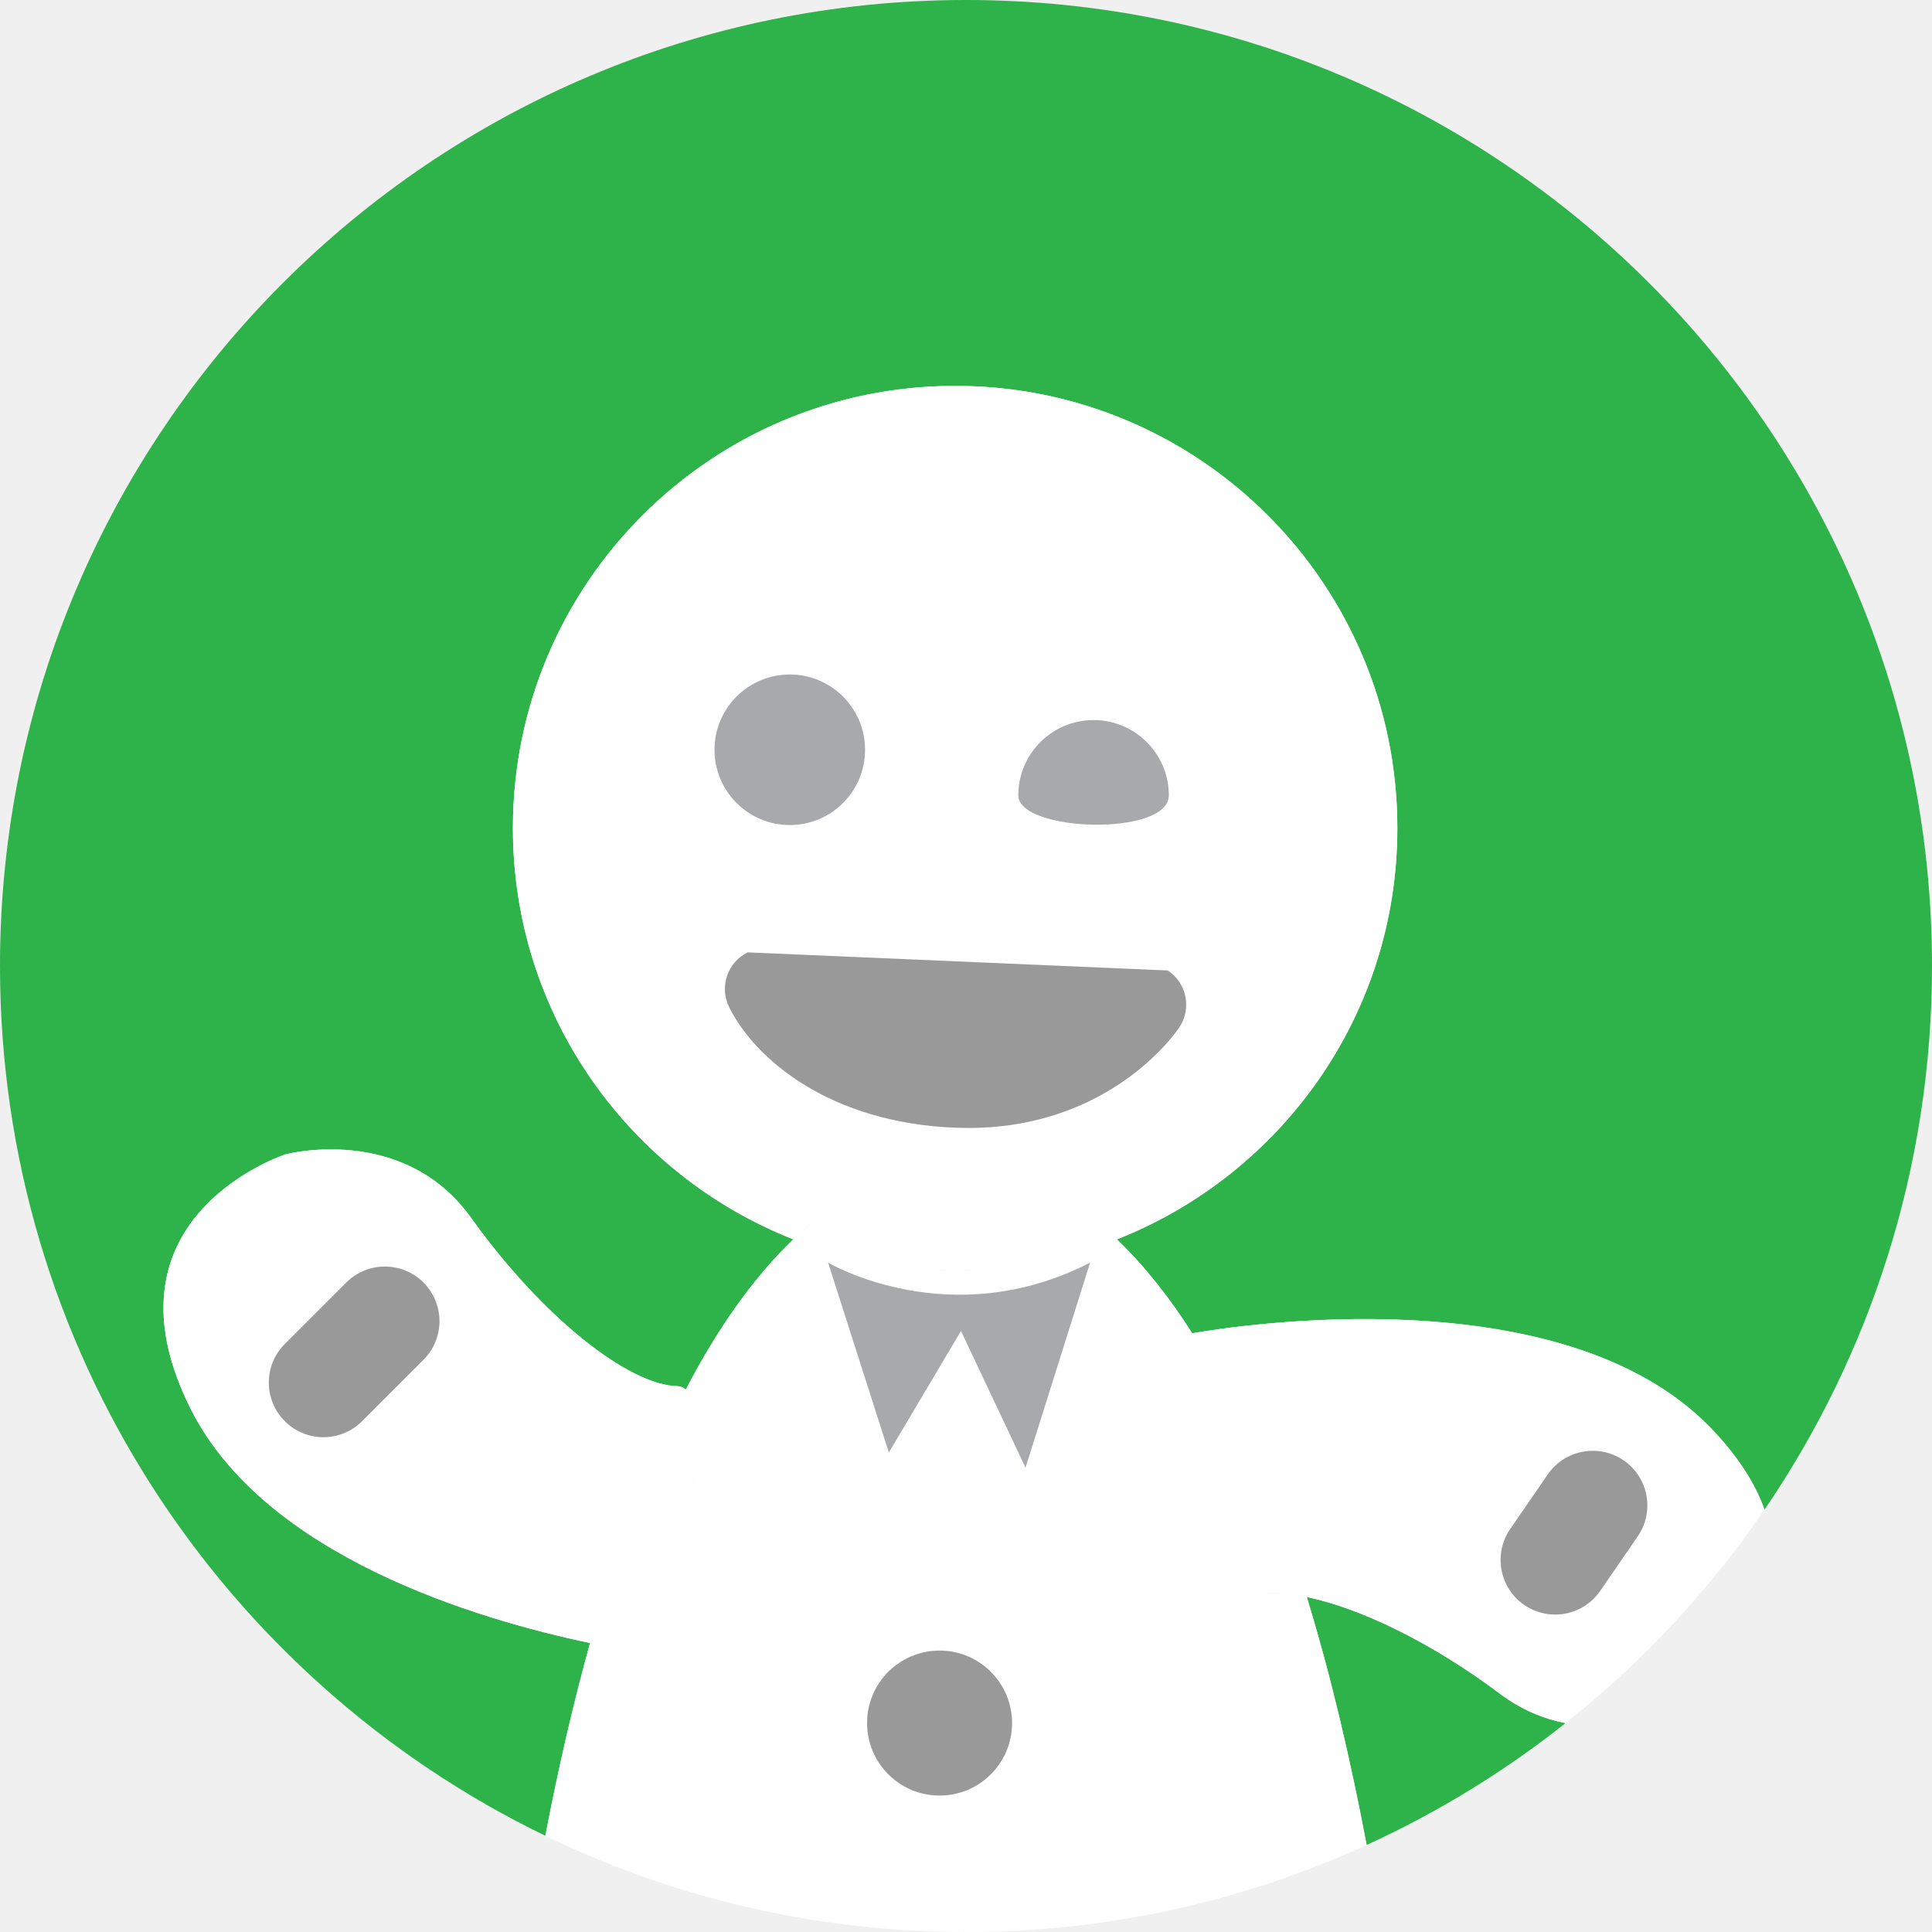
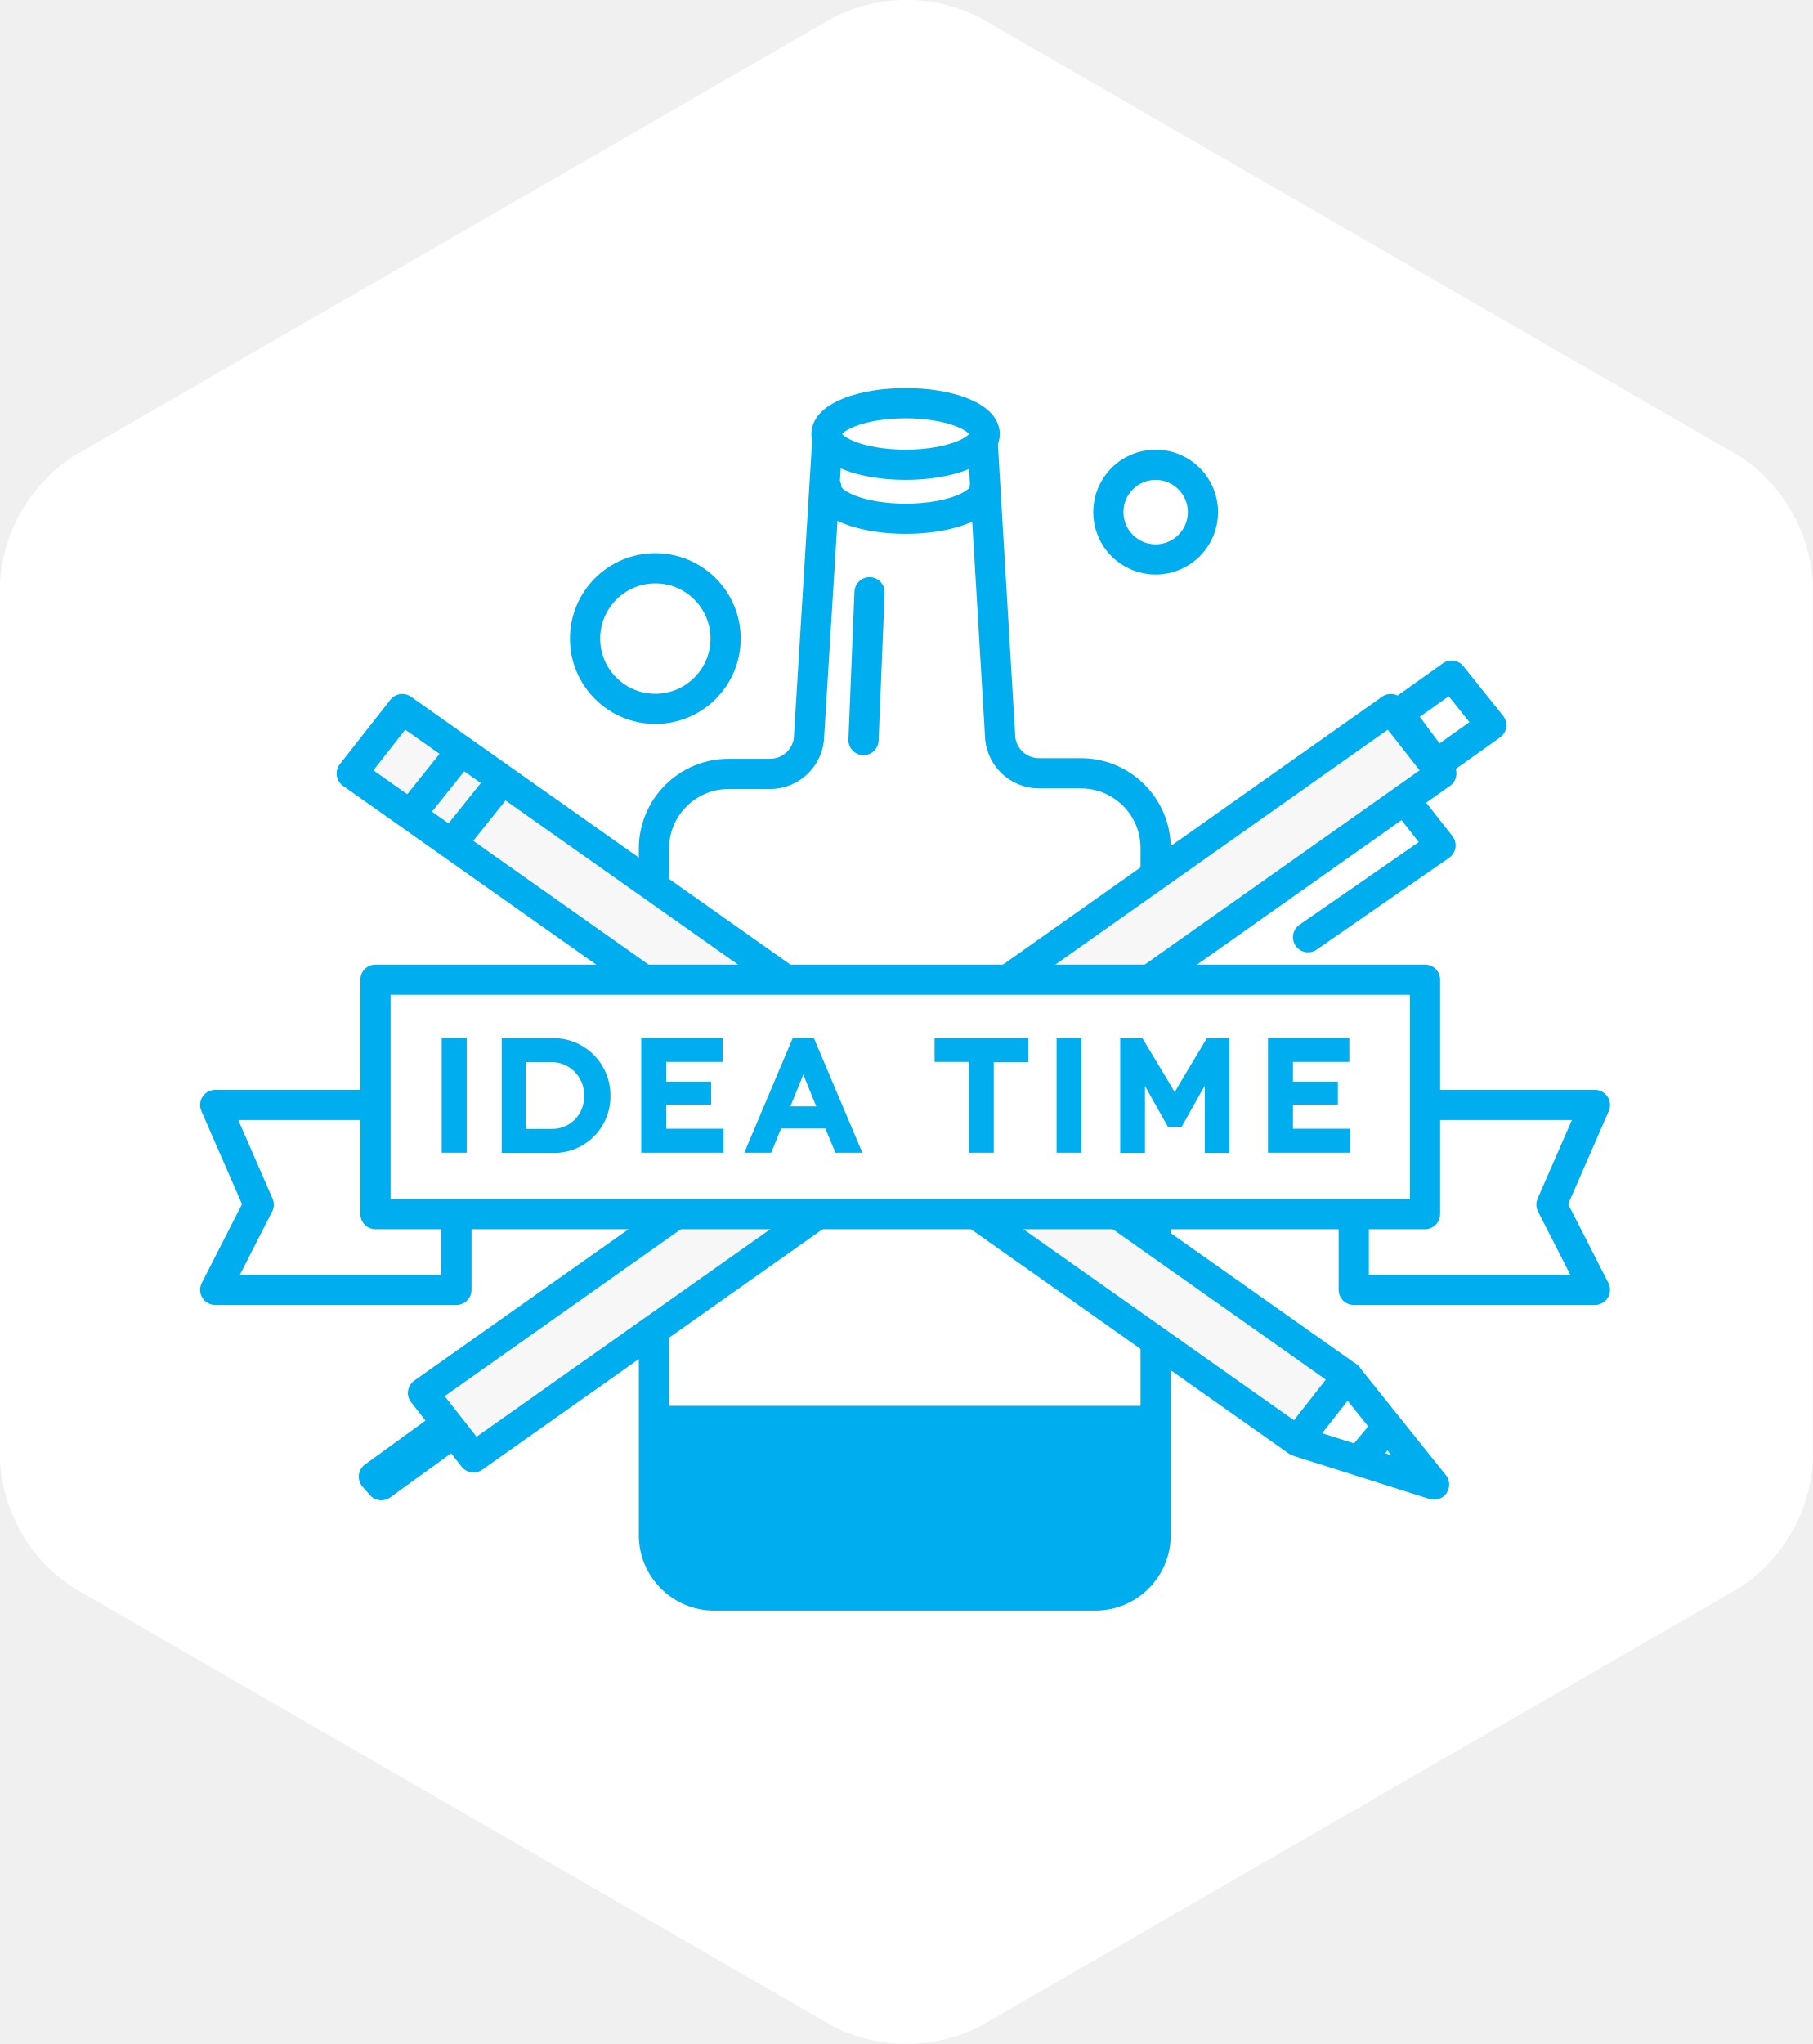
- <svg xmlns="http://www.w3.org/2000/svg" version="1.1" id="Layer_1" x="0px" y="0px" viewBox="0 0 63.6 63.6" style="enable-background:new 0 0 63.6 63.6;" xml:space="preserve">
+ <svg xmlns="http://www.w3.org/2000/svg" id="icons" viewBox="0 0 90.04 101.5">
+   <defs>
+     <style>
+       .cls-1, .cls-2 {
+         fill: #fff;
+       }
+ 
+       .cls-2, .cls-3, .cls-4, .cls-6 {
+         stroke: #00aeef;
+       }
+ 
+       .cls-2, .cls-3, .cls-4 {
+         stroke-linecap: round;
+         stroke-linejoin: round;
+         stroke-width: 1.5px;
+       }
+ 
+       .cls-3 {
+         fill: none;
+       }
+ 
+       .cls-4 {
+         fill: #f7f7f7;
+       }
+ 
+       .cls-5, .cls-6 {
+         fill: #00aeef;
+       }
+ 
+       .cls-6 {
+         stroke-miterlimit: 10;
+         stroke-width: 0.4px;
+       }
+     </style>
+   </defs>
+   <path class="cls-1" d="M1173.9,90.7l37.75,21.79a8.08,8.08,0,0,0,7.27,0l37.75-21.79a8.07,8.07,0,0,0,3.63-6.3V40.82a8.06,8.06,0,0,0-3.63-6.3l-37.75-21.79a8,8,0,0,0-7.27,0L1173.9,34.52a8.06,8.06,0,0,0-3.64,6.3V84.4A8.07,8.07,0,0,0,1173.9,90.7Z" transform="translate(-1170.26 -11.86)" />
+   <path class="cls-2" d="M1219.07,33.88l0.86,14.44a1.94,1.94,0,0,0,1.94,1.94l2.08,0a3.71,3.71,0,0,1,3.71,3.71V88.09a3,3,0,0,1-3,3h-18.92a3,3,0,0,1-3-3V54a3.71,3.71,0,0,1,3.71-3.71l2.06,0a1.94,1.94,0,0,0,1.94-1.94l0.89-14.44" transform="translate(-1170.26 -11.86)" />
+   <polygon class="cls-3" points="79.22 64.05 67.24 64.05 67.24 54.87 79.22 54.87 77.06 59.82 79.22 64.05" />
+   <polygon class="cls-3" points="10.69 64.05 22.67 64.05 22.67 54.87 10.69 54.87 12.85 59.82 10.69 64.05" />
+   <polyline class="cls-3" points="66.93 68.35 71.23 73.72 64.57 71.61" />
+   <line class="cls-3" x1="68.67" y1="71.15" x2="67.86" y2="72.12" />
+   <path class="cls-3" d="M1207.35,48.84" transform="translate(-1170.26 -11.86)" />
+   <path class="cls-3" d="M1212.73,50" transform="translate(-1170.26 -11.86)" />
+   <polygon class="cls-4" points="17.47 38.41 19.98 35.21 66.93 68.35 64.42 71.55 17.47 38.41" />
+   <line class="cls-3" x1="22.46" y1="37.85" x2="20.62" y2="40.15" />
+   <line class="cls-3" x1="24.51" y1="39.3" x2="22.67" y2="41.6" />
+   <path class="cls-3" d="M1239.29,71.69" transform="translate(-1170.26 -11.86)" />
+   <path class="cls-3" d="M1222.24,48.84" transform="translate(-1170.26 -11.86)" />
+   <path class="cls-3" d="M1216.86,50" transform="translate(-1170.26 -11.86)" />
+   <polygon class="cls-4" points="71.59 38.41 69.08 35.21 21.01 69.17 23.52 72.37 71.59 38.41" />
+   <polyline class="cls-3" points="64.97 46.54 71.55 41.98 70.02 40.03" />
+   <polygon class="cls-3" points="74.07 36.01 72.1 33.55 69.46 35.43 71.34 37.95 74.07 36.01" />
+   <polygon class="cls-3" points="22.52 71.16 22.03 70.82 18.57 73.33 18.94 73.75 22.52 71.16" />
+   <path class="cls-3" d="M1190.3,71.69" transform="translate(-1170.26 -11.86)" />
+   <ellipse class="cls-3" cx="44.98" cy="21.55" rx="3.93" ry="1.53" />
+   <path class="cls-3" d="M1219.17,36.09c0,0.85-1.76,1.53-3.93,1.53s-3.93-.69-3.93-1.53" transform="translate(-1170.26 -11.86)" />
+   <circle class="cls-3" cx="57.4" cy="25.43" r="2.35" />
+   <circle class="cls-3" cx="32.55" cy="31.71" r="3.49" />
+   <rect class="cls-5" x="32.83" y="69.81" width="24.06" height="8.85" />
+   <rect class="cls-2" x="18.65" y="48.65" width="52.13" height="11.64" />
  <g>
-     <path style="fill:#2DB34A;" d="M43.018,52.573c0.789,2.576,1.437,5.341,1.97,8.161c2.351-1.073,4.547-2.423,6.548-4.01   c-0.704-0.137-1.436-0.425-2.153-0.963C47.105,54.052,44.752,52.929,43.018,52.573z" />
-     <path style="fill:#2DB34A;" d="M19.424,54.087c-3.696-0.776-10.719-2.853-13.154-7.722C3.108,40.042,9.399,38,9.399,38   s3.875-1.032,6.112,2.094c2.342,3.273,5.192,5.513,6.797,5.537c0.105,0.002,0.192,0.044,0.266,0.116   c1.026-1.973,2.199-3.661,3.542-4.948c-5.403-2.127-9.232-7.381-9.232-13.539c0-8.04,6.518-14.558,14.558-14.558   C39.482,12.702,46,19.22,46,27.26c0,6.158-3.83,11.411-9.232,13.539c0.9,0.862,1.724,1.903,2.479,3.091   c1.44-0.252,12.178-1.928,17.058,3.105c0.92,0.949,1.48,1.855,1.782,2.701C61.564,44.598,63.6,38.437,63.6,31.8   C63.6,14.237,49.363,0,31.8,0C14.237,0,0,14.237,0,31.8c0,12.599,7.328,23.485,17.953,28.633   C18.37,58.261,18.857,56.126,19.424,54.087z" />
-     <path style="fill:#FFFFFF;" d="M39.246,43.89c1.522,2.396,2.763,5.384,3.773,8.683c1.733,0.356,4.086,1.478,6.365,3.188   c0.717,0.538,1.449,0.826,2.153,0.963c2.52-1.998,4.733-4.366,6.549-7.028c-0.302-0.846-0.862-1.752-1.782-2.701   C51.424,41.963,40.685,43.639,39.246,43.89z M53.913,50.575l-1.236,1.797c-0.349,0.507-0.911,0.779-1.483,0.779   c-0.351,0-0.706-0.103-1.016-0.316c-0.818-0.562-1.025-1.681-0.463-2.499l1.236-1.797c0.562-0.818,1.681-1.022,2.499-0.463   C54.268,48.638,54.475,49.757,53.913,50.575z" />
-     <path style="fill:#FFFFFF;" d="M22.308,45.631c-1.605-0.024-4.455-2.263-6.797-5.537C13.274,36.967,9.399,38,9.399,38   s-6.291,2.042-3.13,8.365c2.435,4.869,9.458,6.946,13.154,7.722c0.854-3.071,1.892-5.92,3.15-8.34   C22.5,45.675,22.413,45.633,22.308,45.631z M13.94,44.762l-2.022,2.022c-0.351,0.351-0.811,0.527-1.271,0.527   s-0.92-0.176-1.271-0.527c-0.702-0.702-0.702-1.839,0-2.541l2.022-2.022c0.702-0.702,1.839-0.702,2.541,0   C14.642,42.923,14.642,44.06,13.94,44.762z" />
-     <path style="fill:#FFFFFF;" d="M41.234,52.532c-1.538,0.461-2.153-8.612-2.153-8.612s0.06-0.011,0.165-0.03   c-0.755-1.188-1.579-2.229-2.479-3.091c-1.651,0.65-3.444,1.019-5.326,1.019s-3.674-0.369-5.326-1.019   c-1.342,1.286-2.515,2.974-3.542,4.948c1.067,1.026-0.81,8.745-0.81,8.745s-0.929-0.108-2.34-0.404   c-0.567,2.039-1.054,4.174-1.471,6.346c3.742,1.813,7.893,2.914,12.278,3.127c0.223-0.069,0.454-0.116,0.7-0.116   c0.291,0,0.566,0.06,0.824,0.155c0.015,0,0.031,0.001,0.046,0.001c4.706,0,9.17-1.031,13.189-2.865   c-0.533-2.82-1.181-5.585-1.97-8.161C42.303,52.427,41.683,52.397,41.234,52.532z M30.93,59.108c-1.318,0-2.386-1.068-2.386-2.386   s1.068-2.386,2.386-2.386s2.386,1.068,2.386,2.386S32.248,59.108,30.93,59.108z" />
-     <path style="fill:#FFFFFF;" d="M41.234,52.532c0.449-0.135,1.07-0.105,1.785,0.042c-1.01-3.299-2.25-6.287-3.773-8.683   c-0.105,0.018-0.165,0.03-0.165,0.03S39.696,52.993,41.234,52.532z" />
-     <path style="fill:#FFFFFF;" d="M22.574,45.747c-1.259,2.42-2.296,5.269-3.15,8.34c1.411,0.296,2.34,0.404,2.34,0.404   S23.641,46.773,22.574,45.747z" />
-     <path style="fill:#FFFFFF;" d="M28.979,39.768h4.926h1.635c0.424,0.306,0.832,0.653,1.227,1.031C42.17,38.672,46,33.419,46,27.26   c0-8.04-6.518-14.558-14.558-14.558c-8.04,0-14.558,6.518-14.558,14.558c0,6.158,3.83,11.411,9.232,13.539   c0.395-0.378,0.803-0.725,1.227-1.031H28.979z M24.007,33.159c-0.333-0.666-0.063-1.475,0.604-1.808l13.832,0.596   c0.621,0.41,0.793,1.246,0.383,1.867c-0.091,0.14-2.245,3.316-6.952,3.316c-0.132,0-0.267-0.003-0.404-0.008   C27.343,36.968,24.87,34.891,24.007,33.159z" />
-     <path style="fill:#FFFFFF;" d="M36.767,40.799c-0.395-0.378-0.803-0.725-1.227-1.031h-1.635h-4.926h-1.635   c-0.424,0.306-0.832,0.653-1.227,1.031c1.651,0.65,3.444,1.019,5.326,1.019S35.116,41.449,36.767,40.799z" />
-     <path style="fill:#FFFFFF;" d="M30.23,63.56c0.505,0.025,1.013,0.038,1.523,0.039c-0.258-0.095-0.533-0.155-0.824-0.155   C30.685,63.444,30.453,63.492,30.23,63.56z" />
-     <circle style="fill:#999999;" cx="30.93" cy="56.722" r="2.386" />
-     <path style="fill:#999999;" d="M31.873,37.131c4.707,0,6.861-3.177,6.952-3.316c0.411-0.621,0.239-1.458-0.383-1.867l-13.832-0.596   c-0.667,0.333-0.937,1.142-0.604,1.808c0.863,1.731,3.336,3.808,7.463,3.964C31.606,37.128,31.741,37.131,31.873,37.131z" />
-     <path style="fill:#999999;" d="M53.45,48.075c-0.818-0.559-1.938-0.355-2.499,0.463l-1.236,1.797   c-0.562,0.818-0.354,1.937,0.463,2.499c0.311,0.213,0.665,0.316,1.016,0.316c0.572,0,1.134-0.272,1.483-0.779l1.236-1.797   C54.475,49.757,54.268,48.638,53.45,48.075z" />
-     <path style="fill:#999999;" d="M11.398,42.221l-2.022,2.022c-0.702,0.702-0.702,1.839,0,2.541c0.351,0.351,0.811,0.527,1.271,0.527   s0.92-0.176,1.271-0.527l2.022-2.022c0.702-0.702,0.702-1.839,0-2.541C13.238,41.519,12.101,41.519,11.398,42.221z" />
+     <path class="cls-6" d="M1192.4,68.9v-5.3h0.84v5.3h-0.84Z" transform="translate(-1170.26 -11.86)" />
+     <path class="cls-6" d="M1197.63,63.61a2.64,2.64,0,0,1,2.75,2.67,2.6,2.6,0,0,1-2.71,2.63h-2.29v-5.3h2.25Zm0,4.51a1.78,1.78,0,0,0,1.84-1.84,1.82,1.82,0,0,0-1.88-1.88h-1.42v3.72h1.45Z" transform="translate(-1170.26 -11.86)" />
+     <path class="cls-6" d="M1206,68.12V68.9h-3.69v-5.3h3.64v0.79h-2.8v1.38h2.23v0.74h-2.23v1.6H1206Z" transform="translate(-1170.26 -11.86)" />
+     <path class="cls-6" d="M1211.39,67.7h-2.47l-0.49,1.2h-0.9l2.24-5.3h0.78l2.24,5.3h-0.9Zm-0.3-.73-0.68-1.66c-0.11-.29-0.24-0.69-0.25-0.69h0s-0.14.4-.25,0.69L1209.22,67h1.87Z" transform="translate(-1170.26 -11.86)" />
+     <path class="cls-6" d="M1221.14,63.61v0.79h-1.72V68.9h-0.83V64.39h-1.71V63.61h4.26Z" transform="translate(-1170.26 -11.86)" />
+     <path class="cls-6" d="M1222.94,68.9v-5.3h0.84v5.3h-0.84Z" transform="translate(-1170.26 -11.86)" />
+     <path class="cls-6" d="M1231.13,63.61v5.3h-0.83v-2c0-1,0-1.87,0-1.87h0s-0.33.56-.47,0.8l-1,1.78h-0.44l-1-1.78c-0.14-.24-0.45-0.8-0.46-0.8h0s0,0.91,0,1.87v2h-0.83v-5.3h0.79l1.2,2c0.44,0.73.51,0.91,0.52,0.91h0s0.08-.18.51-0.91l1.2-2h0.79Z" transform="translate(-1170.26 -11.86)" />
+     <path class="cls-6" d="M1237.13,68.12V68.9h-3.69v-5.3h3.64v0.79h-2.8v1.38h2.23v0.74h-2.23v1.6h2.85Z" transform="translate(-1170.26 -11.86)" />
  </g>
-   <g>
-     <circle style="fill:#A7A9AC;" cx="25.999" cy="24.682" r="2.478" />
-   </g>
-   <g>
-     <path style="fill:#A7A9AC;" d="M38.477,26.182c0,1.368-4.955,1.208-4.955,0c0-1.368,1.109-2.478,2.478-2.478   C37.367,23.705,38.477,24.814,38.477,26.182z" />
-   </g>
-   <path style="fill:#A7A9AC;" d="M35.885,41.565l-2.125,6.75l-2.125-4.5l-2.375,4l-2-6.25C27.26,41.565,31.26,43.94,35.885,41.565z" />
+   <line class="cls-3" x1="43.19" y1="29.41" x2="42.89" y2="36.75" />
</svg>
